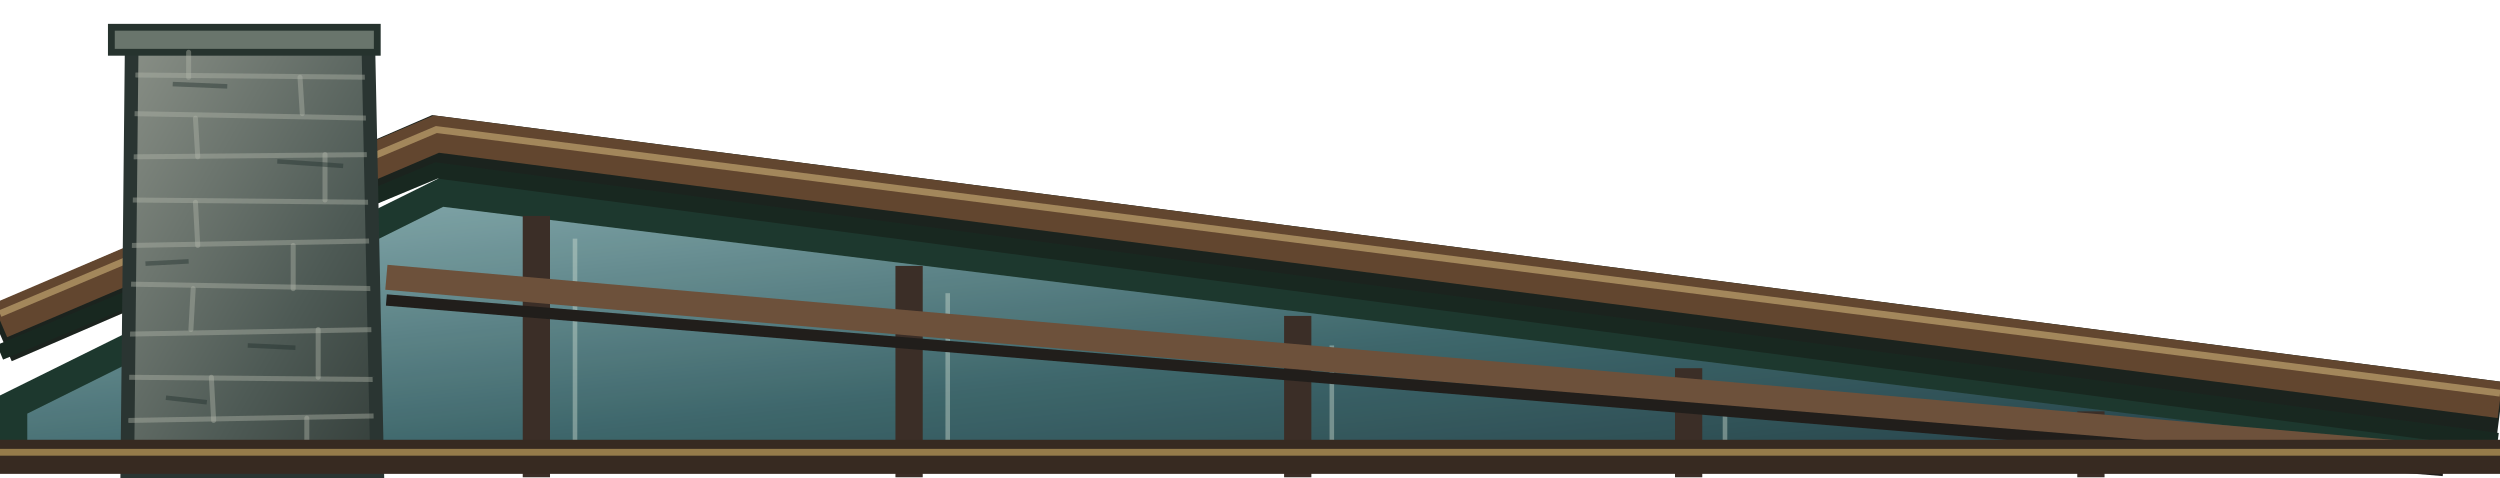
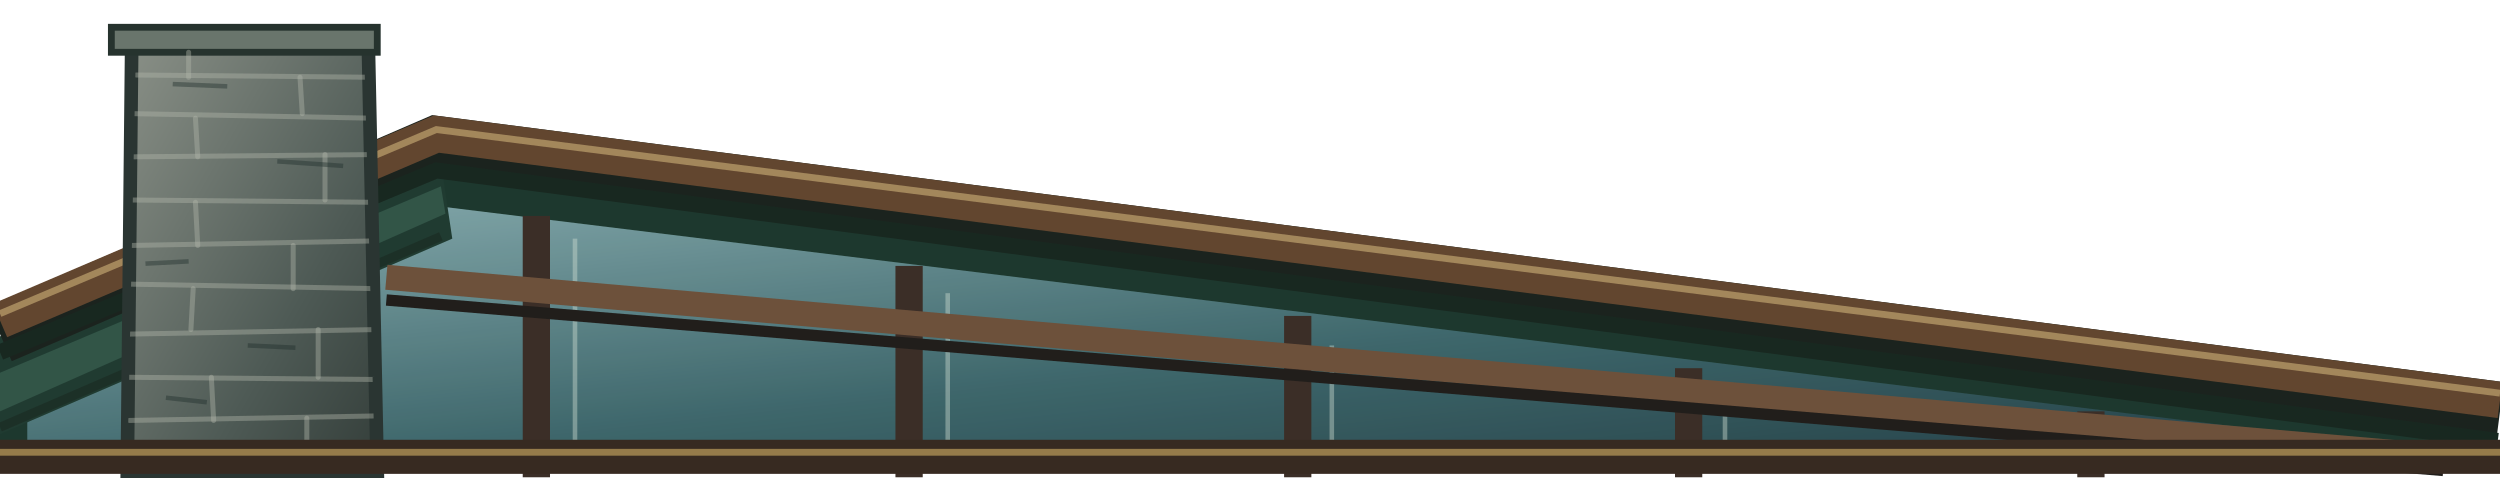
<svg xmlns="http://www.w3.org/2000/svg" viewBox="0 0 1100 210" preserveAspectRatio="none">
  <defs>
    <linearGradient id="glass" x1="0" y1="0" x2="1" y2="1">
      <stop stop-color="#92b8bb" offset="0" />
      <stop stop-color="#406b70" offset=".55" />
      <stop stop-color="#233d44" offset="1" />
    </linearGradient>
    <linearGradient id="roof" x1="0" y1="0" x2="0" y2="1">
      <stop stop-color="#392d25" offset="0" />
      <stop stop-color="#1d241f" offset="1" />
    </linearGradient>
    <linearGradient id="stone" x1="0" y1="0" x2="1" y2="1">
      <stop stop-color="#8b9188" offset="0" />
      <stop stop-color="#4e5a55" offset=".65" />
      <stop stop-color="#343e3a" offset="1" />
    </linearGradient>
    <clipPath id="chimney">
      <path d="M60 12 160 14 165 207 56 207Z" />
    </clipPath>
  </defs>
  <path d="M0 174 194 78 1098 194 1098 207 0 207Z" fill="#1d382e" />
  <path d="M12 182 195 91 1084 200 1084 207 12 207Z" fill="url(#glass)" opacity=".9" />
+   <path d="M0 148 L193 65 L199 105 L0 191 Z" fill="#203b31" />
+   <path d="M0 164 L194 82 L196 94 L0 181 Z" fill="#34584a" opacity=".88" />
+   <path d="M0 188 L194 104" fill="none" stroke="#1c3027" stroke-width="4" />
  <g stroke="#3b2e27" stroke-width="12">
    <path d="M236 95V210 M400 117V210 M571 139V210 M743 162V210 M920 181V210" />
  </g>
  <g stroke="#cfddd1" stroke-width="2" opacity=".42">
    <path d="M253 105V198 M417 129V199 M586 152V201 M759 174V201" />
  </g>
  <path d="M170 122 1075 201" stroke="#6d513b" stroke-width="11" />
  <path d="M170 132 1075 207" stroke="#211e1b" stroke-width="5" />
  <path d="M0 147 192 64 1100 181" fill="none" stroke="#1b231e" stroke-width="26" stroke-linejoin="miter" />
  <path d="M0 141 192 59 1100 176" fill="none" stroke="#62462f" stroke-width="16" stroke-linejoin="miter" />
  <path d="M0 138 192 57 1100 173" fill="none" stroke="#b39767" stroke-width="3" stroke-linejoin="miter" opacity=".8" />
  <path d="M0 155 192 75 1099 194" fill="none" stroke="#182820" stroke-width="7" />
  <path d="M58 15 162 17 166 208 56 208Z" fill="url(#stone)" stroke="#2a3532" stroke-width="6" />
  <path d="M49 12 166 12 166 23 49 23Z" fill="#69756c" stroke="#26332e" stroke-width="3" />
  <g clip-path="url(#chimney)" stroke="#b0b6a9" stroke-opacity=".42" stroke-width="2.2" fill="none" stroke-linecap="round">
    <path d="M60 33 164 34 M58 50 164 52 M59 69 166 68 M58 88 164 89 M58 108 165 106 M56 125 165 127 M57 147 166 145 M56 166 167 167 M57 185 166 183" />
    <path d="M83 23 83 34 M132 34 133 50 M86 52 87 69 M143 68 143 88 M86 89 87 108 M129 108 129 127 M85 127 84 145 M140 145 140 166 M93 166 94 185 M135 184 135 209" />
  </g>
  <g clip-path="url(#chimney)" stroke="#1d2c28" stroke-width="2" stroke-opacity=".4" fill="none">
    <path d="M76 37 100 38 M122 71 151 73 M64 116 83 115 M109 152 130 153 M73 175 91 177 M105 196 147 198" />
  </g>
  <path d="M0 201 H1100" stroke="#372a21" stroke-width="15" />
  <path d="M0 199 H1100" stroke="#bd9d5b" stroke-width="3" opacity=".7" />
</svg>
